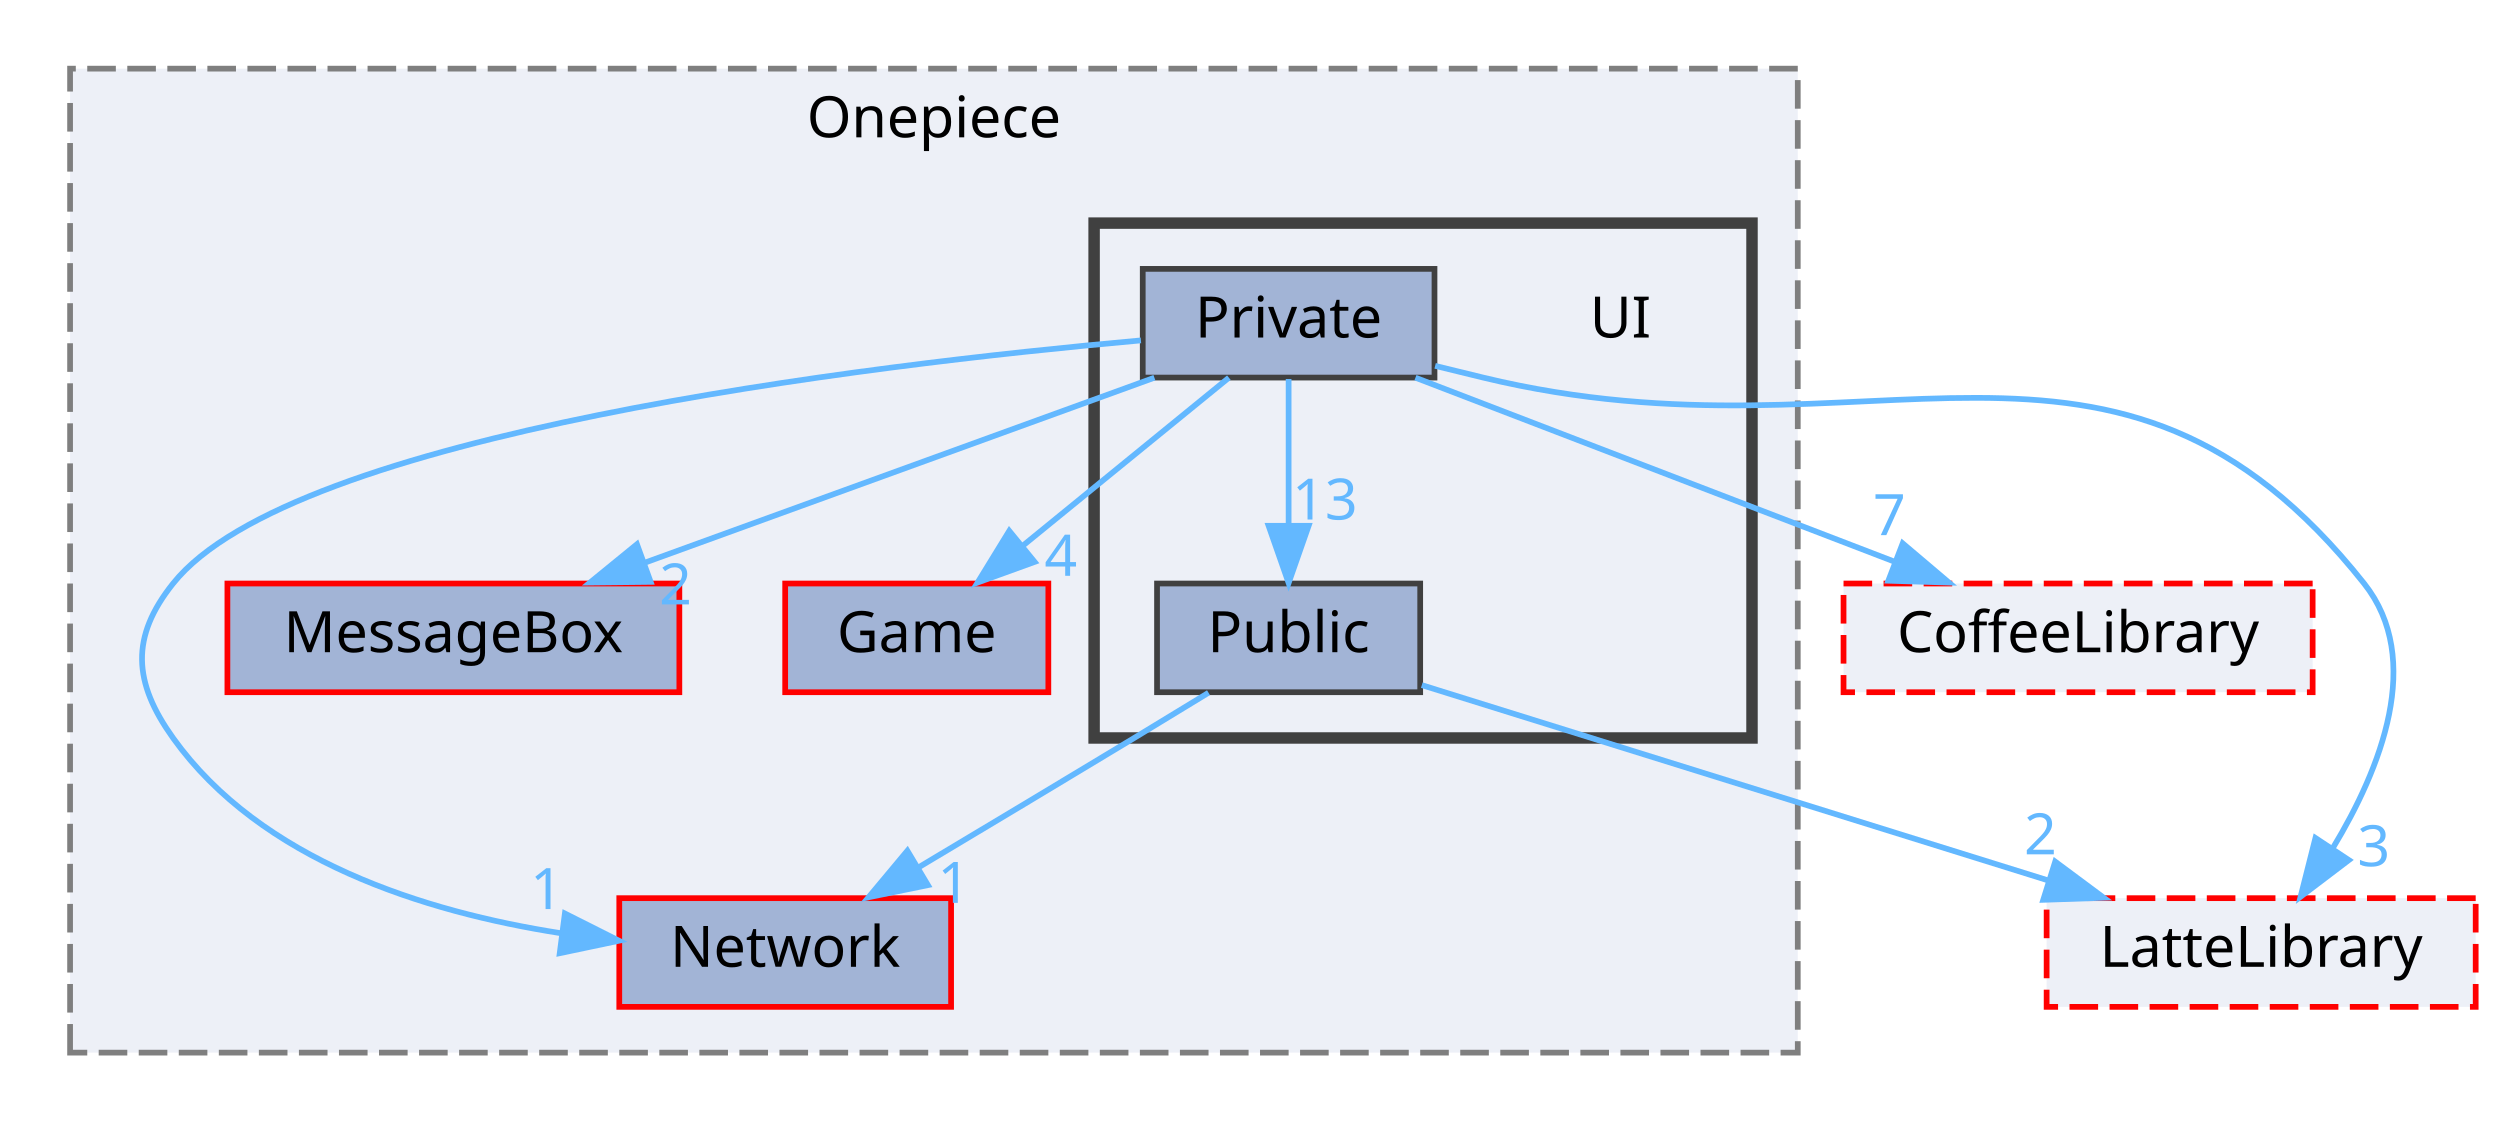
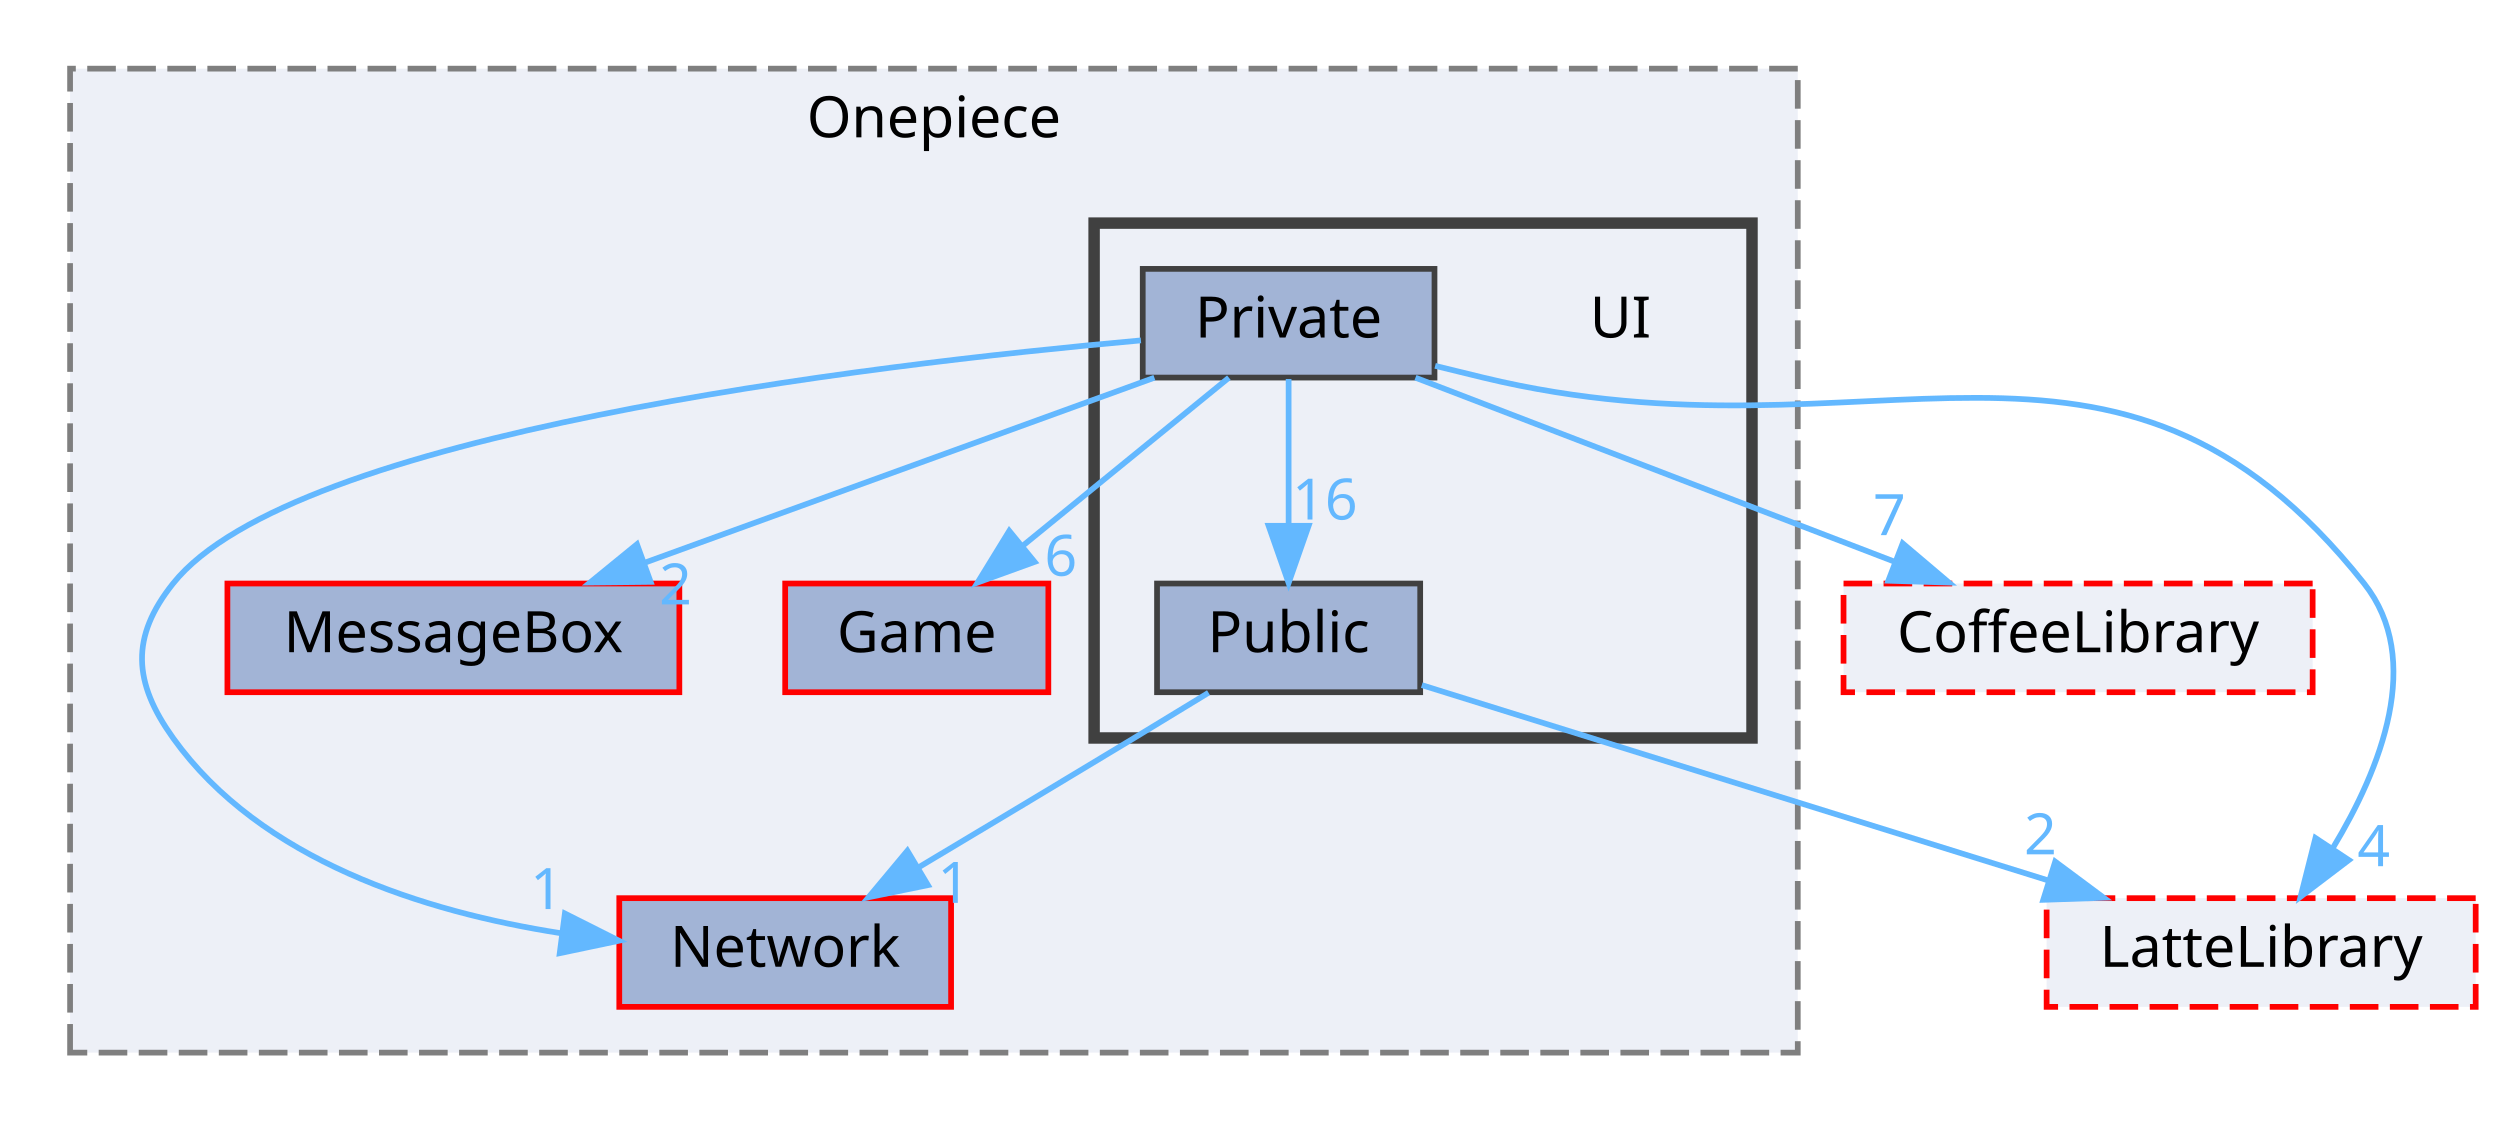
<svg xmlns="http://www.w3.org/2000/svg" xmlns:xlink="http://www.w3.org/1999/xlink" width="437pt" height="196pt" viewBox="0.00 0.00 436.50 196.00">
  <g id="graph0" class="graph" transform="scale(1 1) rotate(0) translate(4 192)">
    <g id="clust1" class="cluster">
      <g id="a_clust1">
        <a xlink:href="dir_86991fbdc3ffccad5ecdd4bba46f6ea3.html" target="_top" xlink:title="Onepiece">
          <polygon fill="#edf0f7" stroke="#7f7f7f" stroke-dasharray="5,2" points="8,-8 8,-180 310,-180 310,-8 8,-8" />
          <text text-anchor="middle" x="159" y="-168" font-family="Malgun Gothic" font-size="10.00">Onepiece</text>
        </a>
      </g>
    </g>
    <g id="clust2" class="cluster">
      <g id="a_clust2">
        <a xlink:href="dir_55b064ed9f704d76d3805f2fda876350.html" target="_top">
          <polygon fill="#edf0f7" stroke="#404040" stroke-width="2" points="187,-63 187,-153 302,-153 302,-63 187,-63" />
        </a>
      </g>
    </g>
    <g id="node1" class="node">
      <g id="a_node1">
        <a xlink:href="dir_47ae9c23f27029060c39af29b069b73d.html" target="_top" xlink:title="MessageBox">
          <polygon fill="#a2b4d6" stroke="red" points="114.5,-90 35.5,-90 35.5,-71 114.5,-71 114.5,-90" />
          <text text-anchor="middle" x="75" y="-78" font-family="Malgun Gothic" font-size="10.00">MessageBox</text>
        </a>
      </g>
    </g>
    <g id="node2" class="node">
      <g id="a_node2">
        <a xlink:href="dir_7fb5e64dcba5cad56d11a2ce531d1e7a.html" target="_top" xlink:title="Game">
          <polygon fill="#a2b4d6" stroke="red" points="179,-90 133,-90 133,-71 179,-71 179,-90" />
          <text text-anchor="middle" x="156" y="-78" font-family="Malgun Gothic" font-size="10.00">Game</text>
        </a>
      </g>
    </g>
    <g id="node3" class="node">
      <g id="a_node3">
        <a xlink:href="dir_db6231b890a14ef22abfc7e4cac87d3d.html" target="_top" xlink:title="Network">
          <polygon fill="#a2b4d6" stroke="red" points="162,-35 104,-35 104,-16 162,-16 162,-35" />
          <text text-anchor="middle" x="133" y="-23" font-family="Malgun Gothic" font-size="10.00">Network</text>
        </a>
      </g>
    </g>
    <g id="node4" class="node">
      <text text-anchor="middle" x="279" y="-133" font-family="Malgun Gothic" font-size="10.00">UI</text>
    </g>
    <g id="node5" class="node">
      <g id="a_node5">
        <a xlink:href="dir_550f083bbe519bd985f450628c1369b6.html" target="_top" xlink:title="Private">
          <polygon fill="#a2b4d6" stroke="#404040" points="246.5,-145 195.5,-145 195.5,-126 246.5,-126 246.5,-145" />
          <text text-anchor="middle" x="221" y="-133" font-family="Malgun Gothic" font-size="10.00">Private</text>
        </a>
      </g>
    </g>
    <g id="edge3" class="edge">
      <g id="a_edge3">
        <a xlink:href="dir_000027_000011.html" target="_top">
          <path fill="none" stroke="#63b8ff" d="M197.54,-125.98C173.42,-117.23 135.63,-103.51 108.4,-93.62" />
          <polygon fill="#63b8ff" stroke="#63b8ff" points="109.48,-90.29 98.88,-90.17 107.09,-96.87 109.48,-90.29" />
        </a>
      </g>
      <g id="a_edge3-headlabel">
        <a xlink:href="dir_000027_000011.html" target="_top" xlink:title="2">
          <text text-anchor="middle" x="113.83" y="-86.35" font-family="Malgun Gothic" font-size="10.00" fill="#63b8ff">2</text>
        </a>
      </g>
    </g>
    <g id="edge4" class="edge">
      <g id="a_edge4">
        <a xlink:href="dir_000027_000007.html" target="_top">
          <path fill="none" stroke="#63b8ff" d="M210.56,-125.98C200.85,-118.07 186.18,-106.11 174.5,-96.58" />
          <polygon fill="#63b8ff" stroke="#63b8ff" points="176.6,-93.78 166.63,-90.17 172.17,-99.2 176.6,-93.78" />
        </a>
      </g>
      <g id="a_edge4-headlabel">
-         <a xlink:href="dir_000027_000007.html" target="_top" xlink:title="4">
-           <text text-anchor="middle" x="181.18" y="-91.35" font-family="Malgun Gothic" font-size="10.00" fill="#63b8ff">4</text>
+         <a xlink:href="dir_000027_000007.html" target="_top" xlink:title="6">
+           <text text-anchor="middle" x="181.18" y="-91.35" font-family="Malgun Gothic" font-size="10.00" fill="#63b8ff">6</text>
        </a>
      </g>
    </g>
    <g id="edge5" class="edge">
      <g id="a_edge5">
        <a xlink:href="dir_000027_000012.html" target="_top">
          <path fill="none" stroke="#63b8ff" d="M195.18,-132.5C147.12,-128.19 46.89,-116.2 26,-90 18.52,-80.62 19.02,-72.76 26,-63 41.32,-41.59 69.97,-32.59 93.76,-28.88" />
          <polygon fill="#63b8ff" stroke="#63b8ff" points="94.49,-32.32 103.95,-27.56 93.59,-25.38 94.49,-32.32" />
        </a>
      </g>
      <g id="a_edge5-headlabel">
        <a xlink:href="dir_000027_000012.html" target="_top" xlink:title="1">
          <text text-anchor="middle" x="91.29" y="-33.1" font-family="Malgun Gothic" font-size="10.00" fill="#63b8ff">1</text>
        </a>
      </g>
    </g>
    <g id="node6" class="node">
      <g id="a_node6">
        <a xlink:href="dir_e82f2835ab4116a5eee79a37f645c6c8.html" target="_top" xlink:title="Public">
          <polygon fill="#a2b4d6" stroke="#404040" points="244,-90 198,-90 198,-71 244,-71 244,-90" />
          <text text-anchor="middle" x="221" y="-78" font-family="Malgun Gothic" font-size="10.00">Public</text>
        </a>
      </g>
    </g>
    <g id="edge6" class="edge">
      <g id="a_edge6">
        <a xlink:href="dir_000027_000043.html" target="_top">
          <path fill="none" stroke="#63b8ff" d="M221,-125.75C221,-118.8 221,-108.85 221,-100.13" />
          <polygon fill="#63b8ff" stroke="#63b8ff" points="224.5,-100.09 221,-90.09 217.5,-100.09 224.5,-100.09" />
        </a>
      </g>
      <g id="a_edge6-headlabel">
-         <a xlink:href="dir_000027_000043.html" target="_top" xlink:title="13">
-           <text text-anchor="middle" x="227.34" y="-101.18" font-family="Malgun Gothic" font-size="10.00" fill="#63b8ff">13</text>
+         <a xlink:href="dir_000027_000043.html" target="_top" xlink:title="16">
+           <text text-anchor="middle" x="227.34" y="-101.18" font-family="Malgun Gothic" font-size="10.00" fill="#63b8ff">16</text>
        </a>
      </g>
    </g>
    <g id="node7" class="node">
      <g id="a_node7">
        <a xlink:href="dir_2270f6753238979635db772f09123181.html" target="_top" xlink:title="CoffeeLibrary">
          <polygon fill="#edf0f7" stroke="red" stroke-dasharray="5,2" points="400,-90 318,-90 318,-71 400,-71 400,-90" />
          <text text-anchor="middle" x="359" y="-78" font-family="Malgun Gothic" font-size="10.00">CoffeeLibrary</text>
        </a>
      </g>
    </g>
    <g id="edge1" class="edge">
      <g id="a_edge1">
        <a xlink:href="dir_000027_000003.html" target="_top">
          <path fill="none" stroke="#63b8ff" d="M243.17,-125.98C265.77,-117.3 301.06,-103.75 326.75,-93.88" />
          <polygon fill="#63b8ff" stroke="#63b8ff" points="328.34,-97.02 336.42,-90.17 325.83,-90.49 328.34,-97.02" />
        </a>
      </g>
      <g id="a_edge1-headlabel">
        <a xlink:href="dir_000027_000003.html" target="_top" xlink:title="7">
          <text text-anchor="middle" x="326.01" y="-98.46" font-family="Malgun Gothic" font-size="10.00" fill="#63b8ff">7</text>
        </a>
      </g>
    </g>
    <g id="node8" class="node">
      <g id="a_node8">
        <a xlink:href="dir_399370037b6f5ff6b0840148d18ec8d9.html" target="_top" xlink:title="LatteLibrary">
          <polygon fill="#edf0f7" stroke="red" stroke-dasharray="5,2" points="428.5,-35 353.5,-35 353.5,-16 428.5,-16 428.5,-35" />
          <text text-anchor="middle" x="391" y="-23" font-family="Malgun Gothic" font-size="10.00">LatteLibrary</text>
        </a>
      </g>
    </g>
    <g id="edge2" class="edge">
      <g id="a_edge2">
        <a xlink:href="dir_000027_000009.html" target="_top">
          <path fill="none" stroke="#63b8ff" d="M246.61,-128.05C249.44,-127.35 252.28,-126.66 255,-126 323.32,-109.48 365.32,-145.07 409,-90 419.53,-76.72 411.89,-57.6 403.56,-43.81" />
          <polygon fill="#63b8ff" stroke="#63b8ff" points="406.33,-41.66 397.89,-35.25 400.49,-45.52 406.33,-41.66" />
        </a>
      </g>
      <g id="a_edge2-headlabel">
-         <a xlink:href="dir_000027_000009.html" target="_top" xlink:title="3">
-           <text text-anchor="middle" x="410.68" y="-40.59" font-family="Malgun Gothic" font-size="10.00" fill="#63b8ff">3</text>
+         <a xlink:href="dir_000027_000009.html" target="_top" xlink:title="4">
+           <text text-anchor="middle" x="410.68" y="-40.59" font-family="Malgun Gothic" font-size="10.00" fill="#63b8ff">4</text>
        </a>
      </g>
    </g>
    <g id="edge8" class="edge">
      <g id="a_edge8">
        <a xlink:href="dir_000043_000012.html" target="_top">
          <path fill="none" stroke="#63b8ff" d="M207,-70.91C202.82,-68.36 198.23,-65.56 194,-63 181.62,-55.52 167.8,-47.24 156.44,-40.46" />
          <polygon fill="#63b8ff" stroke="#63b8ff" points="157.95,-37.28 147.57,-35.16 154.36,-43.29 157.95,-37.28" />
        </a>
      </g>
      <g id="a_edge8-headlabel">
        <a xlink:href="dir_000043_000012.html" target="_top" xlink:title="1">
          <text text-anchor="middle" x="162.49" y="-34.18" font-family="Malgun Gothic" font-size="10.00" fill="#63b8ff">1</text>
        </a>
      </g>
    </g>
    <g id="edge7" class="edge">
      <g id="a_edge7">
        <a xlink:href="dir_000043_000009.html" target="_top">
          <path fill="none" stroke="#63b8ff" d="M244.28,-72.24C272.47,-63.45 320.29,-48.54 353.65,-38.14" />
          <polygon fill="#63b8ff" stroke="#63b8ff" points="355,-41.39 363.5,-35.07 352.91,-34.71 355,-41.39" />
        </a>
      </g>
      <g id="a_edge7-headlabel">
        <a xlink:href="dir_000043_000009.html" target="_top" xlink:title="2">
          <text text-anchor="middle" x="352.41" y="-42.67" font-family="Malgun Gothic" font-size="10.00" fill="#63b8ff">2</text>
        </a>
      </g>
    </g>
  </g>
</svg>
